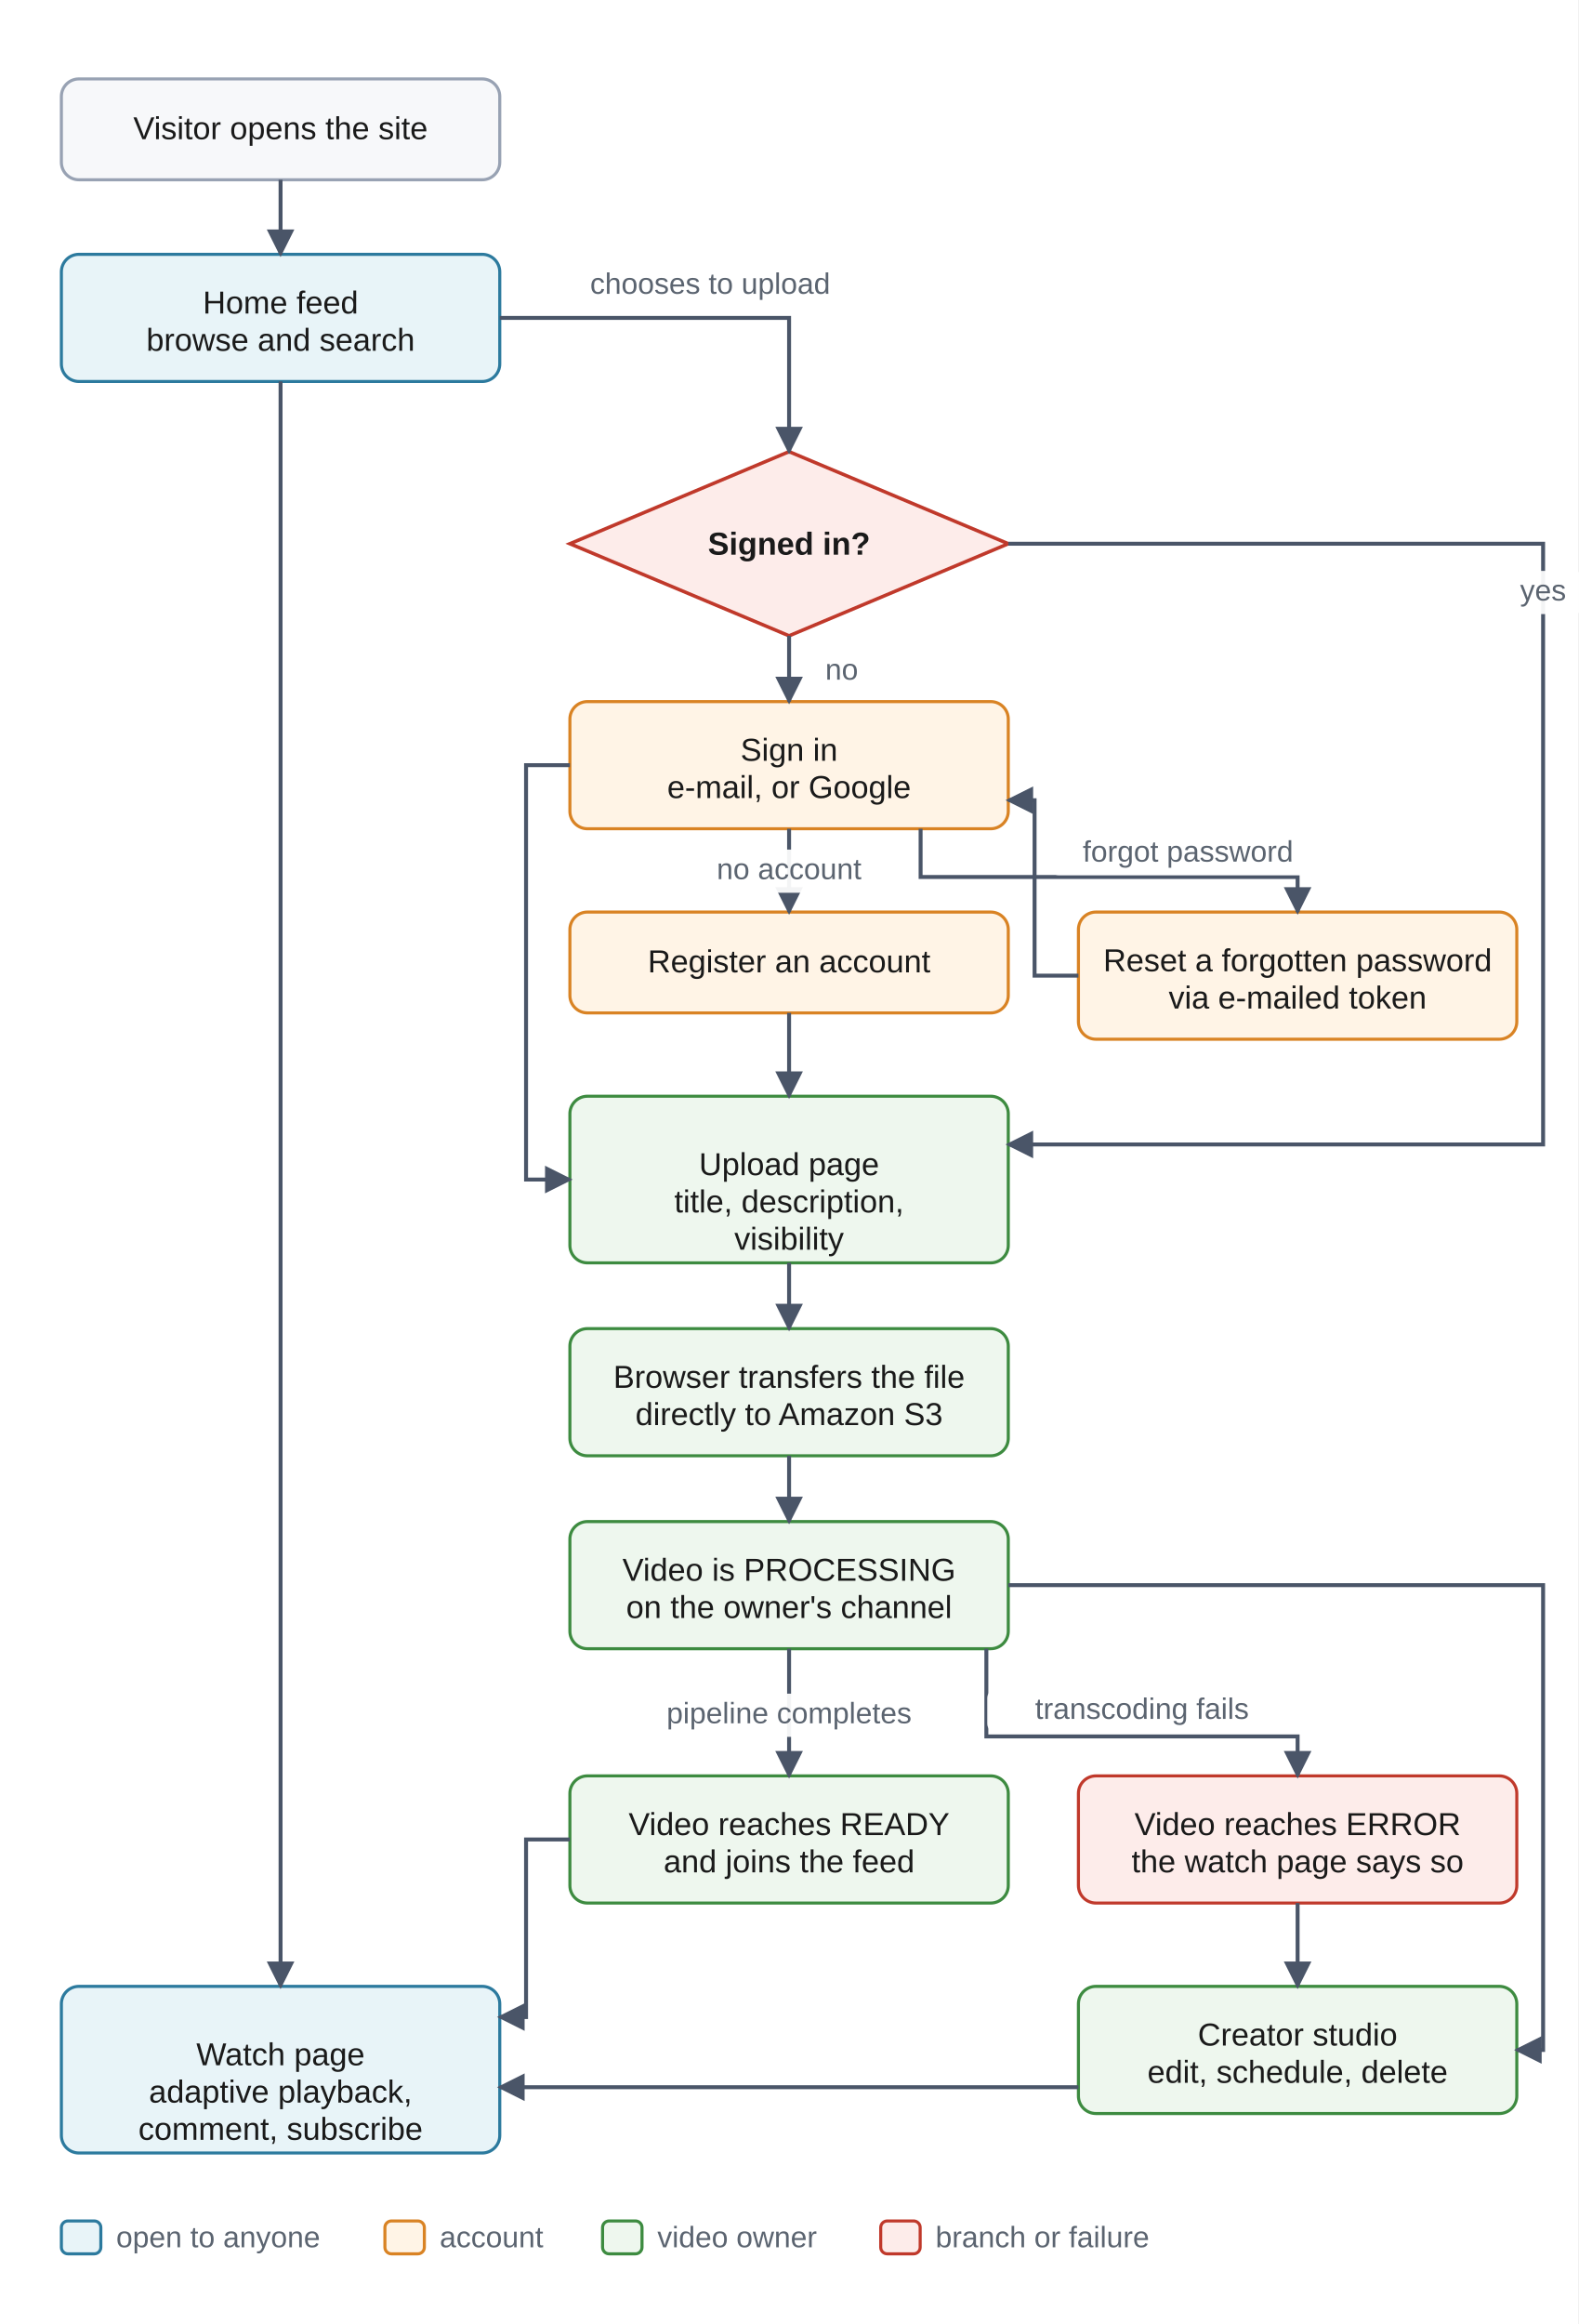
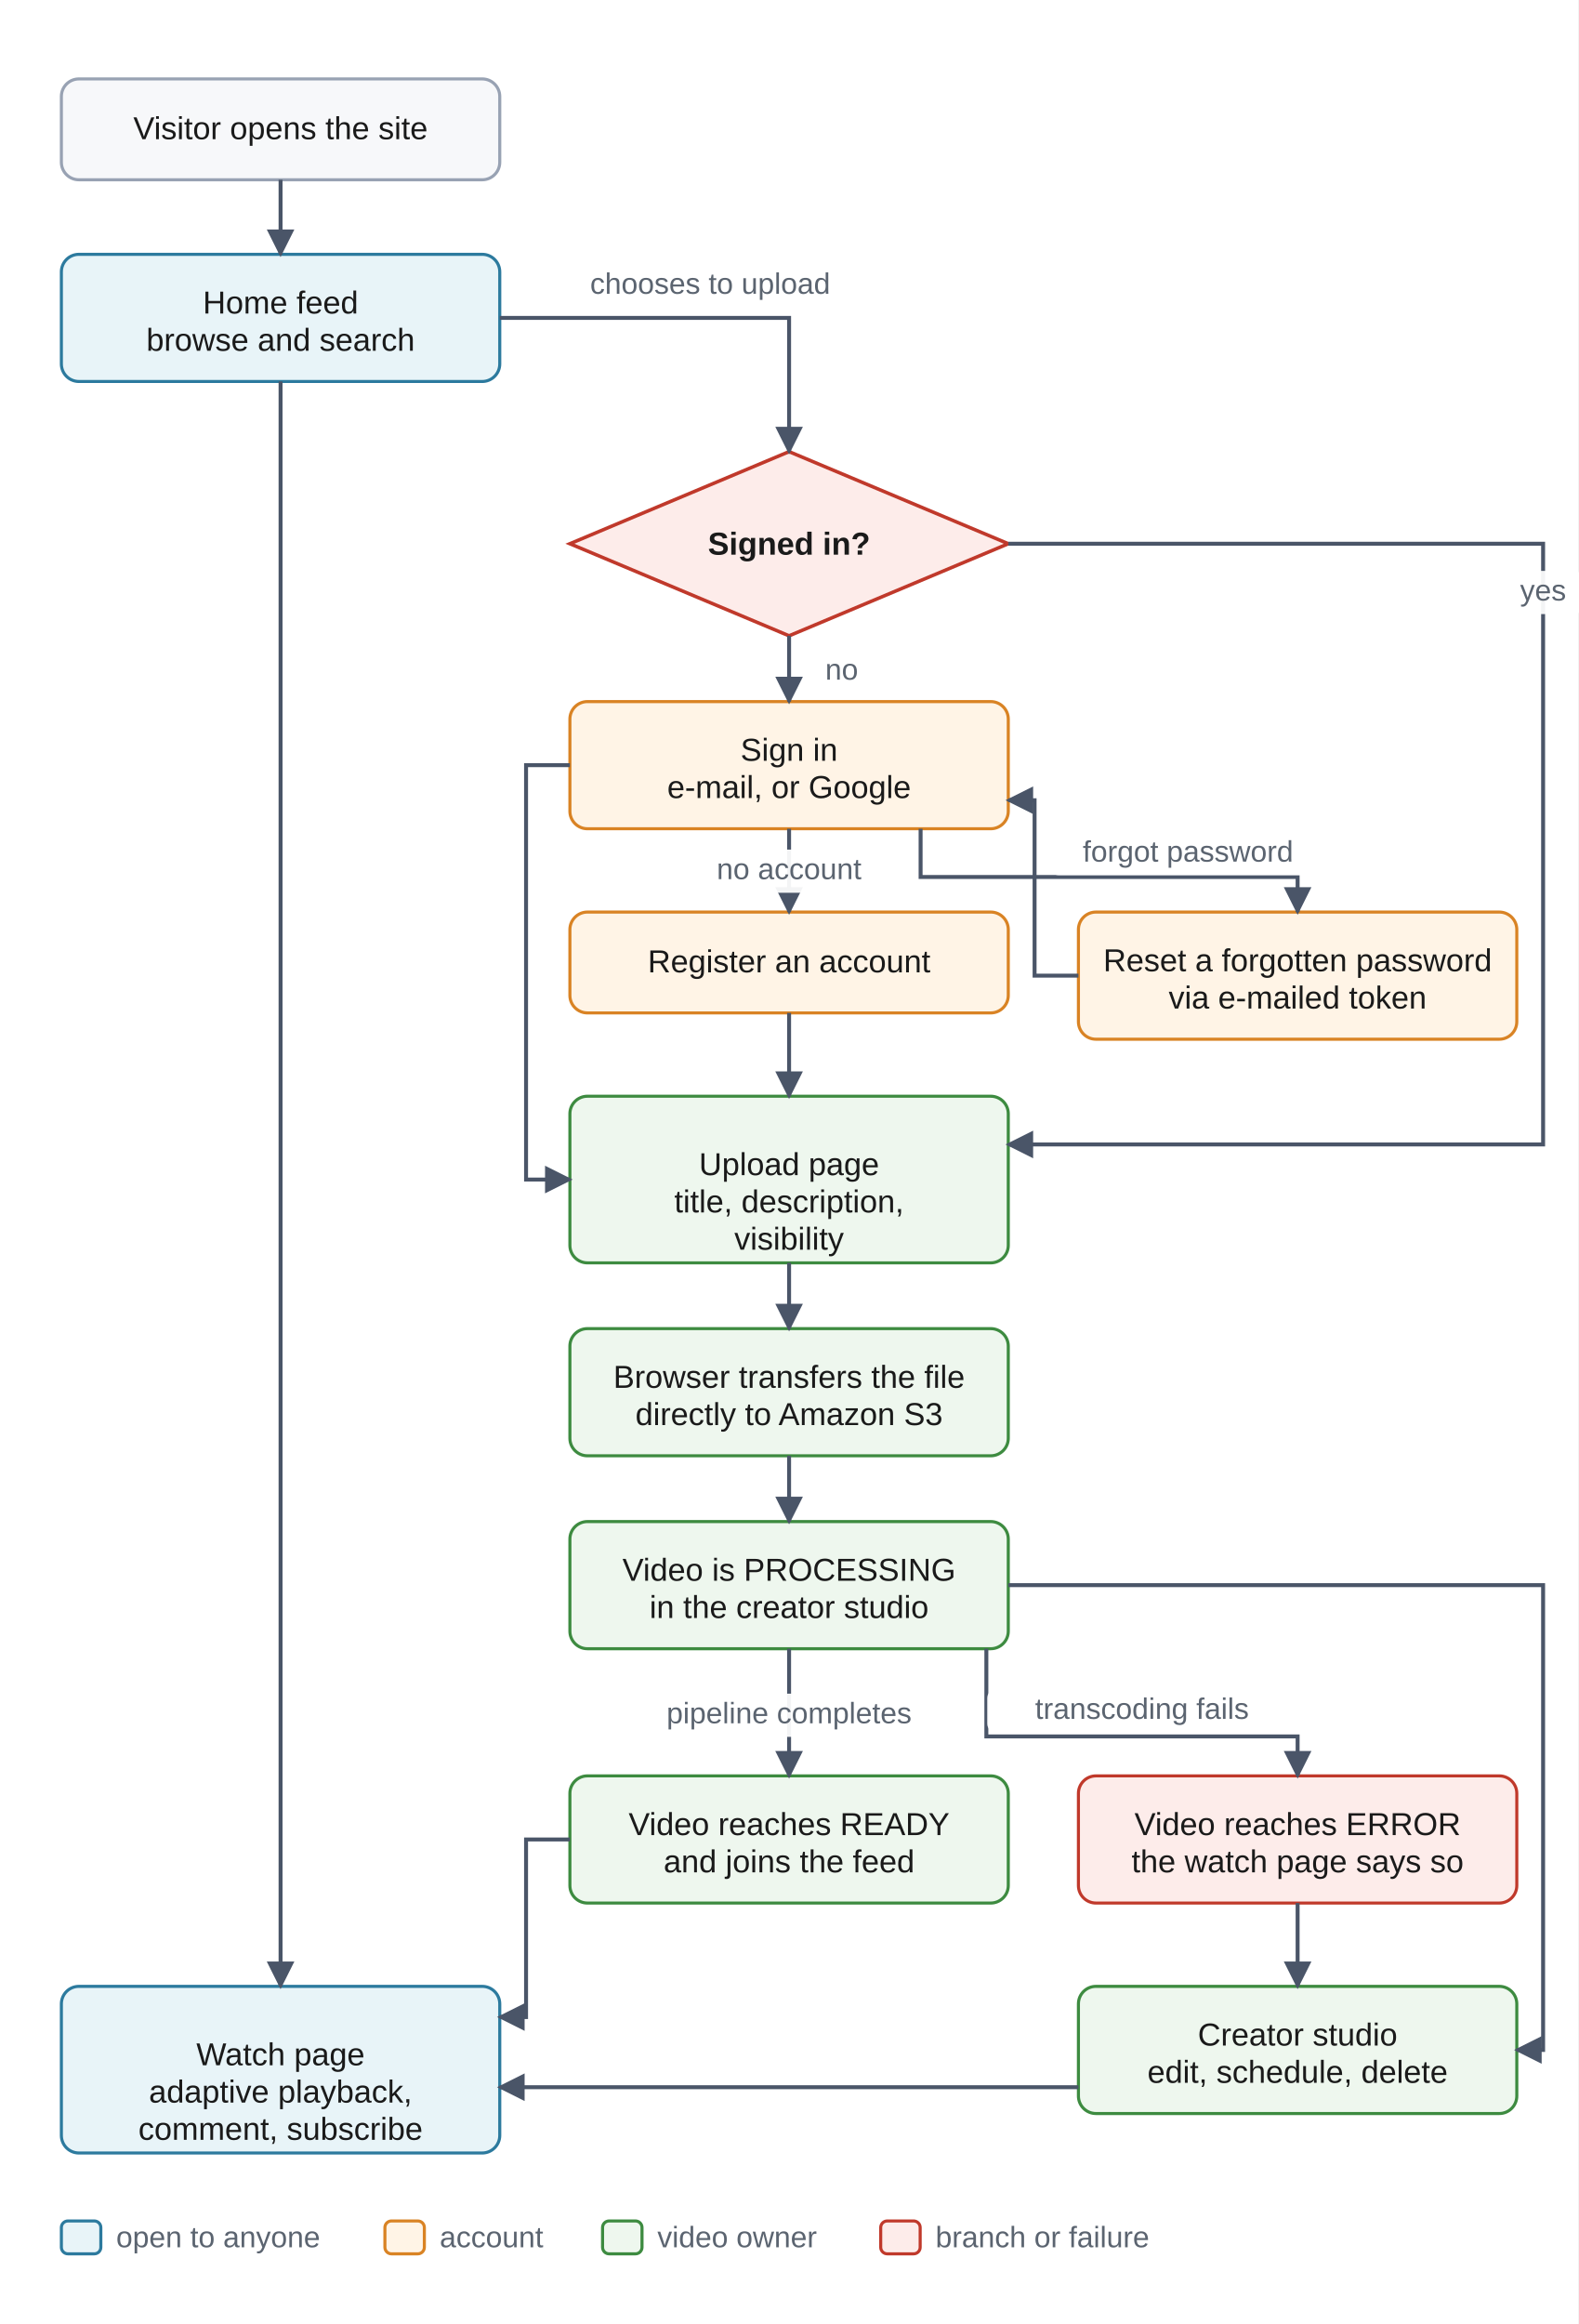
<svg xmlns="http://www.w3.org/2000/svg" width="720" height="1060" viewBox="0 0 720 1060">
  <defs>
    <marker id="arrow" viewBox="0 0 10 10" refX="9" refY="5" markerWidth="7" markerHeight="7" orient="auto-start-reverse">
      <path d="M 0 0 L 10 5 L 0 10 z" fill="#4a5568" />
    </marker>
  </defs>
  <rect width="720" height="1060" fill="#ffffff" />
  <rect x="28" y="36" width="200" height="46" rx="8" fill="#f7f8fa" stroke="#98a2b3" stroke-width="1.4" />
  <text x="128" y="63.5" font-family="Arial, Helvetica, sans-serif" font-size="14.5" font-weight="normal" fill="#1a1a1a" text-anchor="middle">Visitor opens the site</text>
  <rect x="28" y="116" width="200" height="58" rx="8" fill="#e8f4f8" stroke="#2c7a9e" stroke-width="1.4" />
  <text x="128" y="143.0" font-family="Arial, Helvetica, sans-serif" font-size="14.5" font-weight="normal" fill="#1a1a1a" text-anchor="middle">Home feed</text>
  <text x="128" y="160.0" font-family="Arial, Helvetica, sans-serif" font-size="14.5" font-weight="normal" fill="#1a1a1a" text-anchor="middle">browse and search</text>
  <rect x="28" y="906" width="200" height="76" rx="8" fill="#e8f4f8" stroke="#2c7a9e" stroke-width="1.4" />
  <text x="128" y="942.0" font-family="Arial, Helvetica, sans-serif" font-size="14.5" font-weight="normal" fill="#1a1a1a" text-anchor="middle">Watch page</text>
  <text x="128" y="959.0" font-family="Arial, Helvetica, sans-serif" font-size="14.5" font-weight="normal" fill="#1a1a1a" text-anchor="middle">adaptive playback,</text>
  <text x="128" y="976.0" font-family="Arial, Helvetica, sans-serif" font-size="14.5" font-weight="normal" fill="#1a1a1a" text-anchor="middle">comment, subscribe</text>
  <polygon points="360,206 460,248 360,290 260,248" fill="#fdecea" stroke="#c0392b" stroke-width="1.6" />
  <text x="360" y="253.0" font-family="Arial, Helvetica, sans-serif" font-size="14.5" font-weight="bold" fill="#1a1a1a" text-anchor="middle">Signed in?</text>
  <rect x="260" y="320" width="200" height="58" rx="8" fill="#fff4e6" stroke="#d98324" stroke-width="1.4" />
  <text x="360" y="347.0" font-family="Arial, Helvetica, sans-serif" font-size="14.5" font-weight="normal" fill="#1a1a1a" text-anchor="middle">Sign in</text>
  <text x="360" y="364.0" font-family="Arial, Helvetica, sans-serif" font-size="14.5" font-weight="normal" fill="#1a1a1a" text-anchor="middle">e-mail, or Google</text>
  <rect x="260" y="416" width="200" height="46" rx="8" fill="#fff4e6" stroke="#d98324" stroke-width="1.4" />
  <text x="360" y="443.5" font-family="Arial, Helvetica, sans-serif" font-size="14.5" font-weight="normal" fill="#1a1a1a" text-anchor="middle">Register an account</text>
  <rect x="260" y="500" width="200" height="76" rx="8" fill="#eef7ee" stroke="#3d8b40" stroke-width="1.4" />
  <text x="360" y="536.0" font-family="Arial, Helvetica, sans-serif" font-size="14.5" font-weight="normal" fill="#1a1a1a" text-anchor="middle">Upload page</text>
  <text x="360" y="553.0" font-family="Arial, Helvetica, sans-serif" font-size="14.5" font-weight="normal" fill="#1a1a1a" text-anchor="middle">title, description,</text>
  <text x="360" y="570.0" font-family="Arial, Helvetica, sans-serif" font-size="14.5" font-weight="normal" fill="#1a1a1a" text-anchor="middle">visibility</text>
  <rect x="260" y="606" width="200" height="58" rx="8" fill="#eef7ee" stroke="#3d8b40" stroke-width="1.4" />
  <text x="360" y="633.0" font-family="Arial, Helvetica, sans-serif" font-size="14.5" font-weight="normal" fill="#1a1a1a" text-anchor="middle">Browser transfers the file</text>
  <text x="360" y="650.0" font-family="Arial, Helvetica, sans-serif" font-size="14.5" font-weight="normal" fill="#1a1a1a" text-anchor="middle">directly to Amazon S3</text>
  <rect x="260" y="694" width="200" height="58" rx="8" fill="#eef7ee" stroke="#3d8b40" stroke-width="1.4" />
  <text x="360" y="721.0" font-family="Arial, Helvetica, sans-serif" font-size="14.5" font-weight="normal" fill="#1a1a1a" text-anchor="middle">Video is PROCESSING</text>
-   <text x="360" y="738.0" font-family="Arial, Helvetica, sans-serif" font-size="14.5" font-weight="normal" fill="#1a1a1a" text-anchor="middle">on the owner's channel</text>
+   <text x="360" y="738.0" font-family="Arial, Helvetica, sans-serif" font-size="14.5" font-weight="normal" fill="#1a1a1a" text-anchor="middle">in the creator studio</text>
  <rect x="260" y="810" width="200" height="58" rx="8" fill="#eef7ee" stroke="#3d8b40" stroke-width="1.4" />
  <text x="360" y="837.0" font-family="Arial, Helvetica, sans-serif" font-size="14.5" font-weight="normal" fill="#1a1a1a" text-anchor="middle">Video reaches READY</text>
  <text x="360" y="854.0" font-family="Arial, Helvetica, sans-serif" font-size="14.5" font-weight="normal" fill="#1a1a1a" text-anchor="middle">and joins the feed</text>
  <rect x="492" y="416" width="200" height="58" rx="8" fill="#fff4e6" stroke="#d98324" stroke-width="1.4" />
  <text x="592" y="443.0" font-family="Arial, Helvetica, sans-serif" font-size="14.5" font-weight="normal" fill="#1a1a1a" text-anchor="middle">Reset a forgotten password</text>
  <text x="592" y="460.0" font-family="Arial, Helvetica, sans-serif" font-size="14.5" font-weight="normal" fill="#1a1a1a" text-anchor="middle">via e-mailed token</text>
  <rect x="492" y="810" width="200" height="58" rx="8" fill="#fdecea" stroke="#c0392b" stroke-width="1.4" />
  <text x="592" y="837.0" font-family="Arial, Helvetica, sans-serif" font-size="14.5" font-weight="normal" fill="#1a1a1a" text-anchor="middle">Video reaches ERROR</text>
  <text x="592" y="854.0" font-family="Arial, Helvetica, sans-serif" font-size="14.5" font-weight="normal" fill="#1a1a1a" text-anchor="middle">the watch page says so</text>
  <rect x="492" y="906" width="200" height="58" rx="8" fill="#eef7ee" stroke="#3d8b40" stroke-width="1.4" />
  <text x="592" y="933.0" font-family="Arial, Helvetica, sans-serif" font-size="14.5" font-weight="normal" fill="#1a1a1a" text-anchor="middle">Creator studio</text>
  <text x="592" y="950.0" font-family="Arial, Helvetica, sans-serif" font-size="14.5" font-weight="normal" fill="#1a1a1a" text-anchor="middle">edit, schedule, delete</text>
  <path d="M 128 82 L 128 116" fill="none" stroke="#4a5568" stroke-width="1.8" marker-end="url(#arrow)" />
  <path d="M 228 145 L 360 145 L 360 206" fill="none" stroke="#4a5568" stroke-width="1.8" marker-end="url(#arrow)" />
  <path d="M 128 174 L 128 906" fill="none" stroke="#4a5568" stroke-width="1.8" marker-end="url(#arrow)" />
  <path d="M 360 290 L 360 320" fill="none" stroke="#4a5568" stroke-width="1.8" marker-end="url(#arrow)" />
  <path d="M 360 378 L 360 416" fill="none" stroke="#4a5568" stroke-width="1.8" marker-end="url(#arrow)" />
  <path d="M 420 378 L 420 400 L 592 400 L 592 416" fill="none" stroke="#4a5568" stroke-width="1.8" marker-end="url(#arrow)" />
  <path d="M 492 445 L 472 445 L 472 365 L 460 365" fill="none" stroke="#4a5568" stroke-width="1.8" marker-end="url(#arrow)" />
  <path d="M 360 462 L 360 500" fill="none" stroke="#4a5568" stroke-width="1.8" marker-end="url(#arrow)" />
  <path d="M 260 349 L 240 349 L 240 538 L 260 538" fill="none" stroke="#4a5568" stroke-width="1.8" marker-end="url(#arrow)" />
  <path d="M 460 248 L 704 248 L 704 522 L 460 522" fill="none" stroke="#4a5568" stroke-width="1.8" marker-end="url(#arrow)" />
  <path d="M 360 576 L 360 606" fill="none" stroke="#4a5568" stroke-width="1.8" marker-end="url(#arrow)" />
  <path d="M 360 664 L 360 694" fill="none" stroke="#4a5568" stroke-width="1.8" marker-end="url(#arrow)" />
  <path d="M 360 752 L 360 810" fill="none" stroke="#4a5568" stroke-width="1.8" marker-end="url(#arrow)" />
  <path d="M 450 752 L 450 792 L 592 792 L 592 810" fill="none" stroke="#4a5568" stroke-width="1.8" marker-end="url(#arrow)" />
  <path d="M 460 723 L 704 723 L 704 935 L 692 935" fill="none" stroke="#4a5568" stroke-width="1.8" marker-end="url(#arrow)" />
  <path d="M 592 868 L 592 906" fill="none" stroke="#4a5568" stroke-width="1.8" marker-end="url(#arrow)" />
  <path d="M 260 839 L 240 839 L 240 920 L 228 920" fill="none" stroke="#4a5568" stroke-width="1.8" marker-end="url(#arrow)" />
  <path d="M 492 952 L 228 952" fill="none" stroke="#4a5568" stroke-width="1.8" marker-end="url(#arrow)" />
  <rect x="28" y="1013" width="18" height="15" rx="3" fill="#e8f4f8" stroke="#2c7a9e" stroke-width="1.4" />
  <text x="53" y="1025.0" font-family="Arial, Helvetica, sans-serif" font-size="13.5" font-weight="normal" fill="#5b6470" text-anchor="start">open to anyone</text>
  <rect x="175.6" y="1013" width="18" height="15" rx="3" fill="#fff4e6" stroke="#d98324" stroke-width="1.4" />
  <text x="200.6" y="1025.0" font-family="Arial, Helvetica, sans-serif" font-size="13.5" font-weight="normal" fill="#5b6470" text-anchor="start">account</text>
  <rect x="274.9" y="1013" width="18" height="15" rx="3" fill="#eef7ee" stroke="#3d8b40" stroke-width="1.4" />
  <text x="299.9" y="1025.0" font-family="Arial, Helvetica, sans-serif" font-size="13.5" font-weight="normal" fill="#5b6470" text-anchor="start">video owner</text>
  <rect x="401.8" y="1013" width="18" height="15" rx="3" fill="#fdecea" stroke="#c0392b" stroke-width="1.4" />
  <text x="426.8" y="1025.0" font-family="Arial, Helvetica, sans-serif" font-size="13.5" font-weight="normal" fill="#5b6470" text-anchor="start">branch or failure</text>
  <rect x="253.4" y="120.5" width="141.1" height="19.7" rx="4" fill="#ffffff" fill-opacity="0.93" />
  <text x="324" y="134.0" font-family="Arial, Helvetica, sans-serif" font-size="13.5" font-weight="normal" fill="#5b6470" text-anchor="middle">chooses to upload</text>
  <rect x="369.5" y="296.5" width="29.0" height="19.7" rx="4" fill="#ffffff" fill-opacity="0.93" />
  <text x="384" y="310.0" font-family="Arial, Helvetica, sans-serif" font-size="13.5" font-weight="normal" fill="#5b6470" text-anchor="middle">no</text>
  <rect x="315.6" y="387.5" width="88.8" height="19.7" rx="4" fill="#ffffff" fill-opacity="0.93" />
  <text x="360" y="401.0" font-family="Arial, Helvetica, sans-serif" font-size="13.5" font-weight="normal" fill="#5b6470" text-anchor="middle">no account</text>
  <rect x="478.9" y="379.5" width="126.2" height="19.7" rx="4" fill="#ffffff" fill-opacity="0.93" />
  <text x="542" y="393.0" font-family="Arial, Helvetica, sans-serif" font-size="13.5" font-weight="normal" fill="#5b6470" text-anchor="middle">forgot password</text>
  <rect x="685.8" y="260.4" width="36.4" height="19.7" rx="4" fill="#ffffff" fill-opacity="0.93" />
  <text x="704" y="273.9" font-family="Arial, Helvetica, sans-serif" font-size="13.5" font-weight="normal" fill="#5b6470" text-anchor="middle">yes</text>
  <rect x="285.7" y="772.5" width="148.6" height="19.7" rx="4" fill="#ffffff" fill-opacity="0.93" />
  <text x="360" y="786.0" font-family="Arial, Helvetica, sans-serif" font-size="13.5" font-weight="normal" fill="#5b6470" text-anchor="middle">pipeline completes</text>
  <rect x="450.4" y="770.5" width="141.1" height="19.7" rx="4" fill="#ffffff" fill-opacity="0.93" />
  <text x="521" y="784.0" font-family="Arial, Helvetica, sans-serif" font-size="13.5" font-weight="normal" fill="#5b6470" text-anchor="middle">transcoding fails</text>
</svg>
